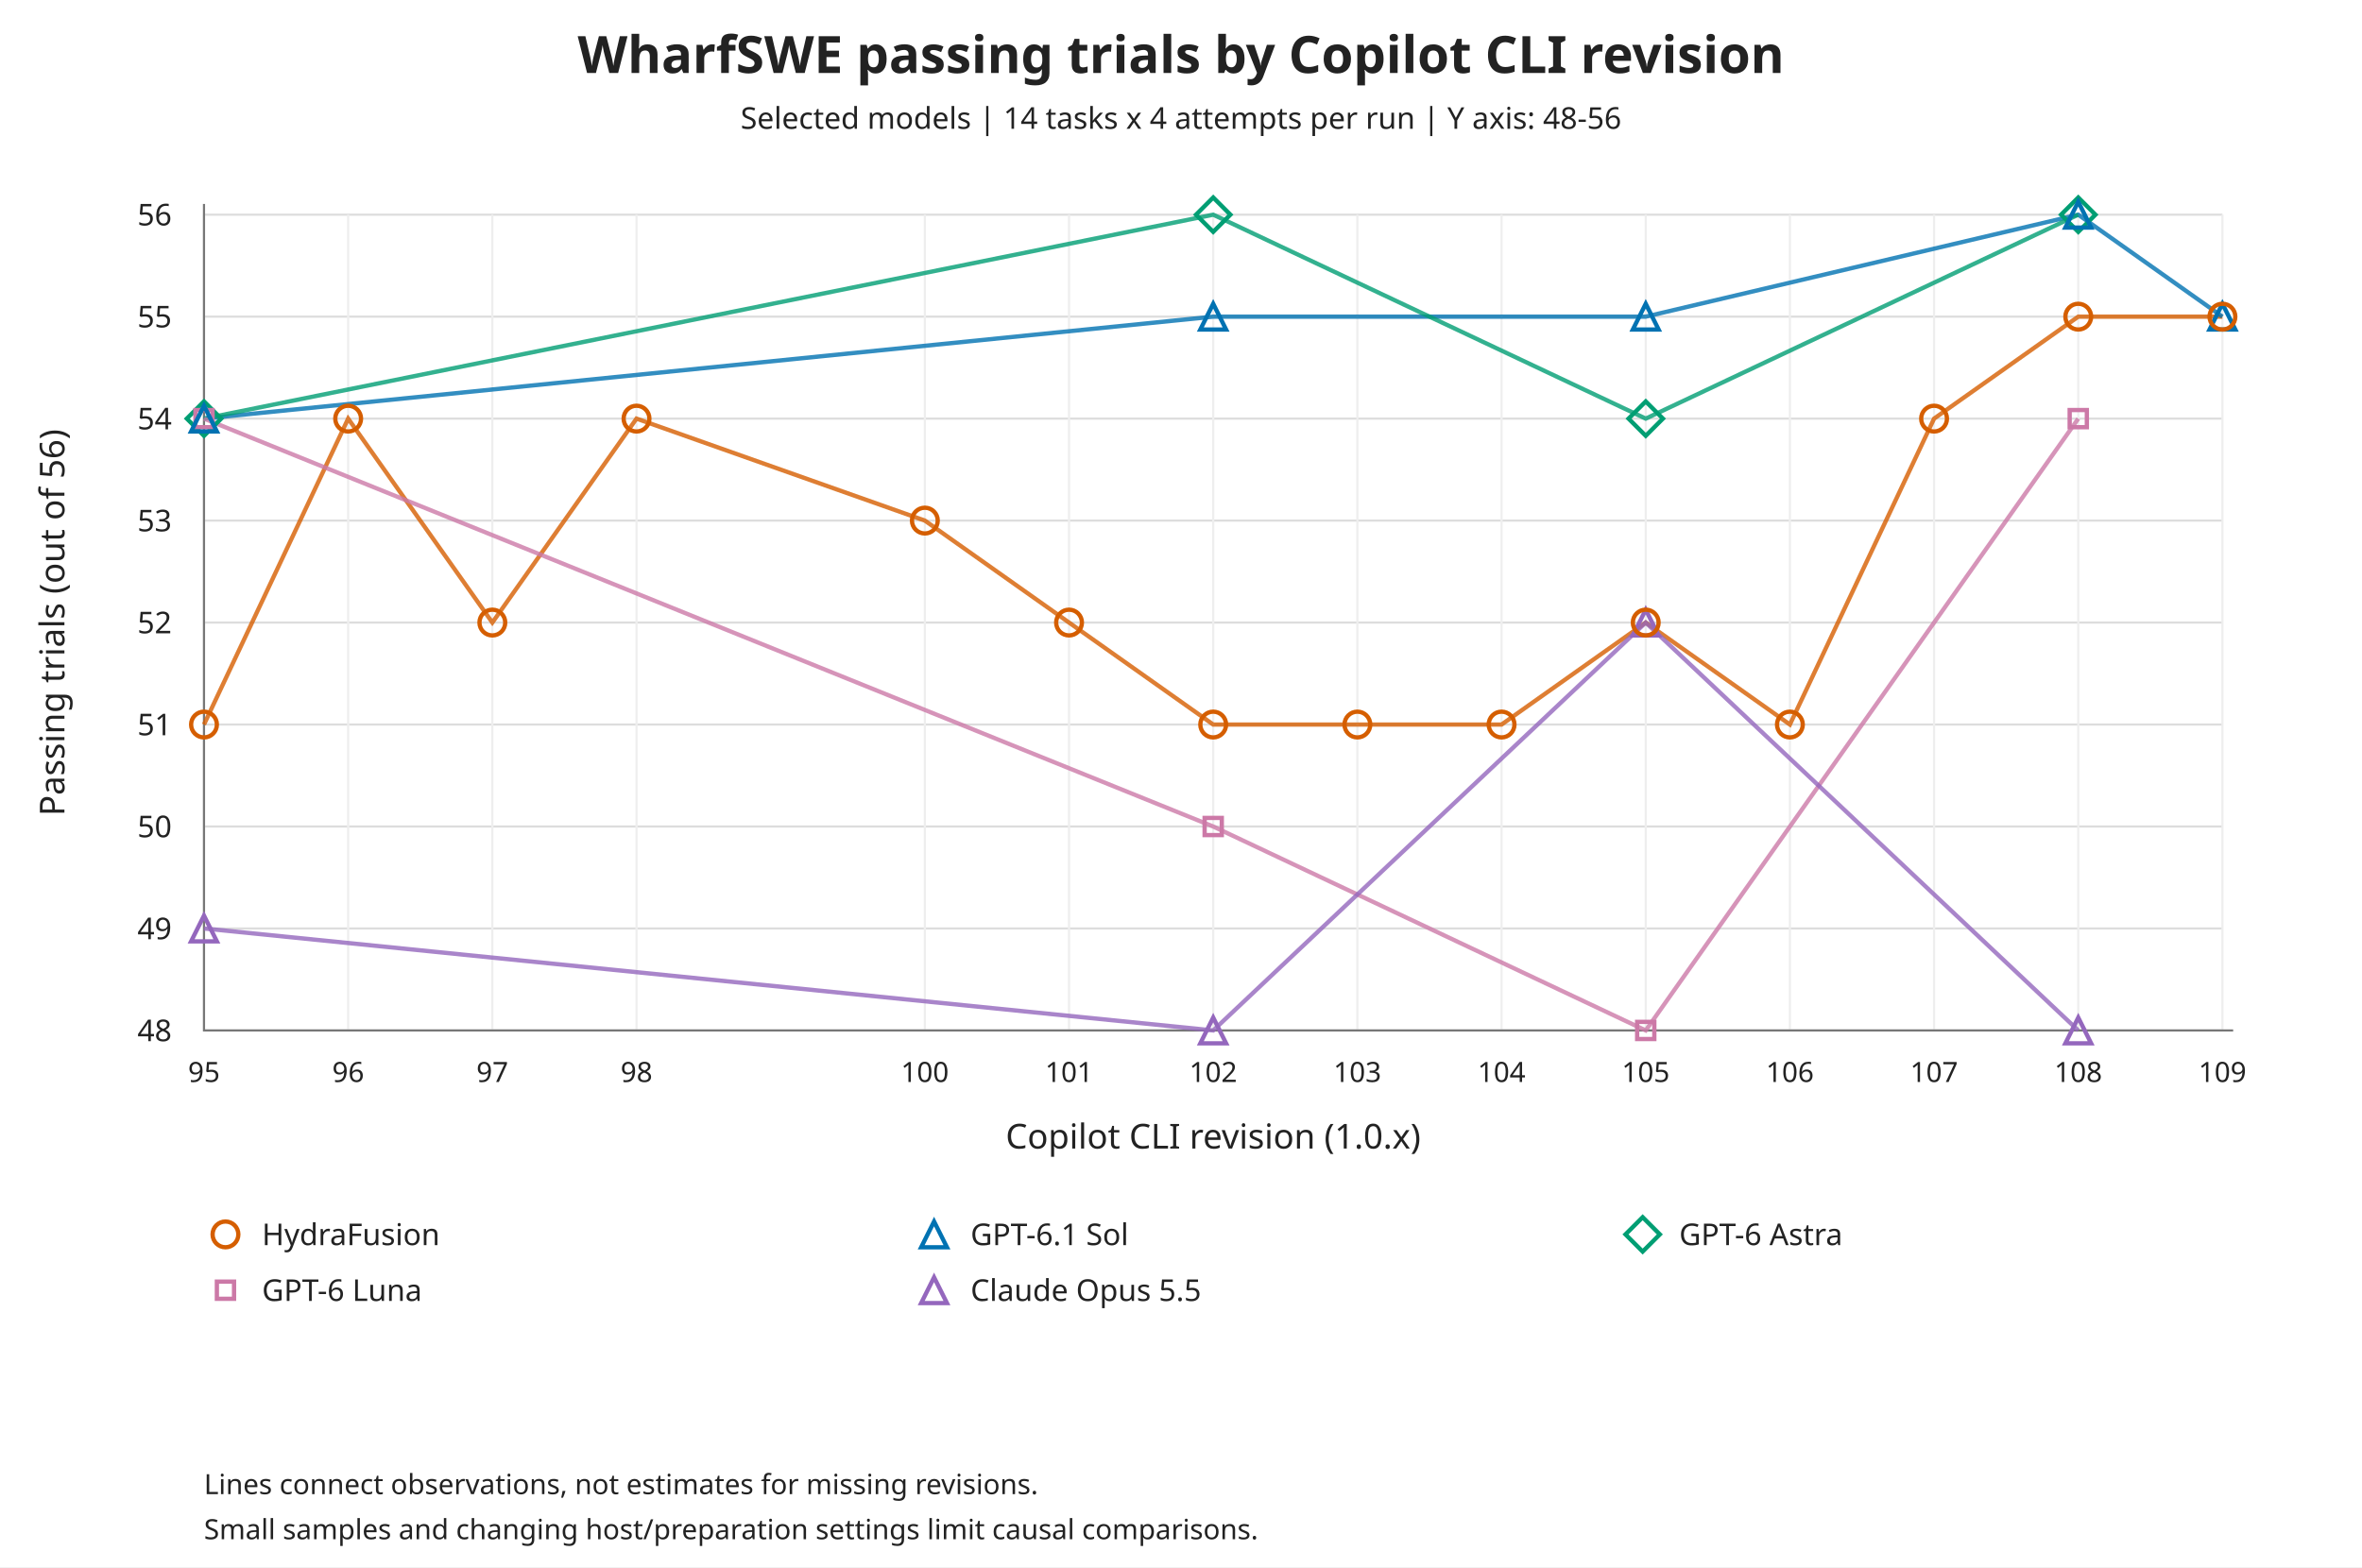
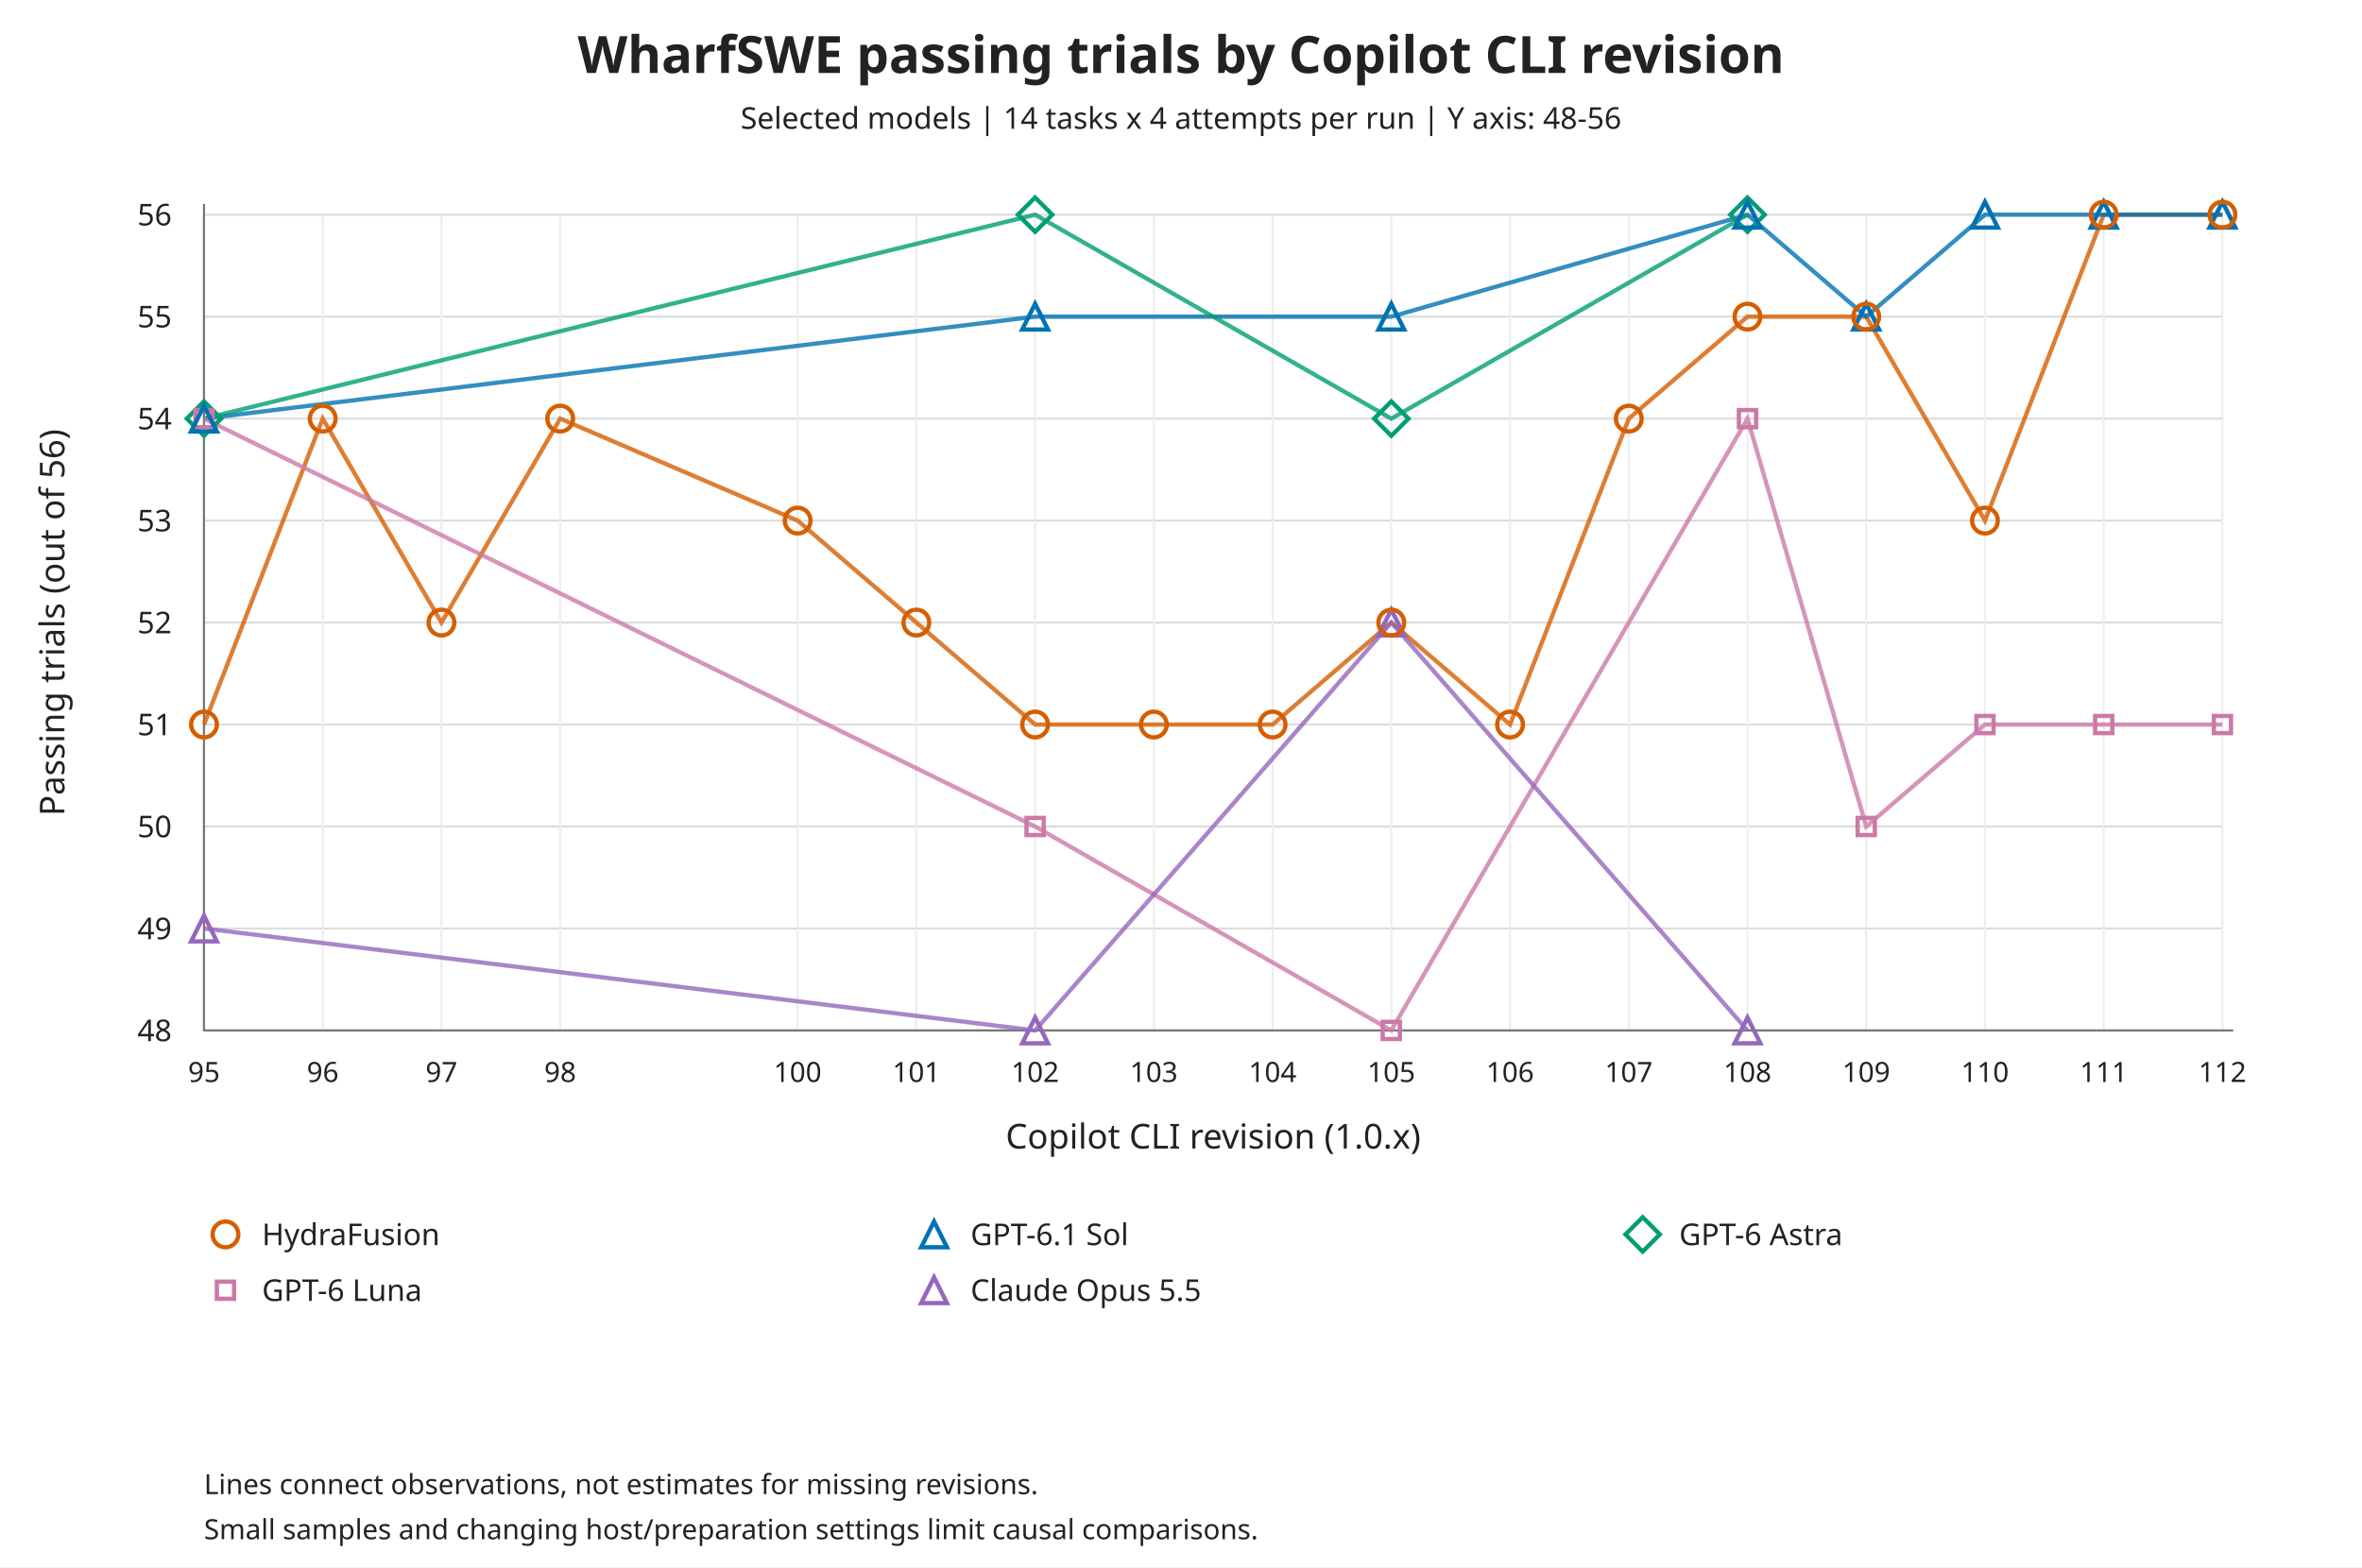
<svg xmlns="http://www.w3.org/2000/svg" width="1100" height="730" viewBox="0 0 1100 730" role="img" aria-labelledby="title description">
  <rect width="1100" height="730" fill="white" />
  <g font-family="sans-serif" fill="#222222">
    <text x="550" y="34" text-anchor="middle" font-size="24" font-weight="bold">WharfSWE passing trials by Copilot CLI revision</text>
    <text x="550" y="60" text-anchor="middle" font-size="14">Selected models | 14 tasks x 4 attempts per run | Y axis: 48-56</text>
    <path d="M95 480.00H1035" stroke="#dddddd" />
    <text x="80" y="485.00" text-anchor="end" font-size="14">48</text>
    <path d="M95 432.50H1035" stroke="#dddddd" />
    <text x="80" y="437.50" text-anchor="end" font-size="14">49</text>
    <path d="M95 385.00H1035" stroke="#dddddd" />
    <text x="80" y="390.00" text-anchor="end" font-size="14">50</text>
    <path d="M95 337.50H1035" stroke="#dddddd" />
    <text x="80" y="342.50" text-anchor="end" font-size="14">51</text>
    <path d="M95 290.00H1035" stroke="#dddddd" />
    <text x="80" y="295.00" text-anchor="end" font-size="14">52</text>
    <path d="M95 242.50H1035" stroke="#dddddd" />
    <text x="80" y="247.50" text-anchor="end" font-size="14">53</text>
    <path d="M95 195.00H1035" stroke="#dddddd" />
    <text x="80" y="200.00" text-anchor="end" font-size="14">54</text>
    <path d="M95 147.50H1035" stroke="#dddddd" />
    <text x="80" y="152.50" text-anchor="end" font-size="14">55</text>
    <path d="M95 100.00H1035" stroke="#dddddd" />
    <text x="80" y="105.00" text-anchor="end" font-size="14">56</text>
    <path d="M95.00 100V480" stroke="#eeeeee" />
    <text x="95.00" y="504" text-anchor="middle" font-size="13">95</text>
-     <path d="M162.14 100V480" stroke="#eeeeee" />
-     <text x="162.14" y="504" text-anchor="middle" font-size="13">96</text>
-     <path d="M229.29 100V480" stroke="#eeeeee" />
-     <text x="229.29" y="504" text-anchor="middle" font-size="13">97</text>
-     <path d="M296.43 100V480" stroke="#eeeeee" />
-     <text x="296.43" y="504" text-anchor="middle" font-size="13">98</text>
-     <path d="M430.71 100V480" stroke="#eeeeee" />
-     <text x="430.71" y="504" text-anchor="middle" font-size="13">100</text>
-     <path d="M497.86 100V480" stroke="#eeeeee" />
-     <text x="497.86" y="504" text-anchor="middle" font-size="13">101</text>
-     <path d="M565.00 100V480" stroke="#eeeeee" />
-     <text x="565.00" y="504" text-anchor="middle" font-size="13">102</text>
-     <path d="M632.14 100V480" stroke="#eeeeee" />
-     <text x="632.14" y="504" text-anchor="middle" font-size="13">103</text>
-     <path d="M699.29 100V480" stroke="#eeeeee" />
-     <text x="699.29" y="504" text-anchor="middle" font-size="13">104</text>
-     <path d="M766.43 100V480" stroke="#eeeeee" />
-     <text x="766.43" y="504" text-anchor="middle" font-size="13">105</text>
-     <path d="M833.57 100V480" stroke="#eeeeee" />
-     <text x="833.57" y="504" text-anchor="middle" font-size="13">106</text>
-     <path d="M900.71 100V480" stroke="#eeeeee" />
-     <text x="900.71" y="504" text-anchor="middle" font-size="13">107</text>
-     <path d="M967.86 100V480" stroke="#eeeeee" />
-     <text x="967.86" y="504" text-anchor="middle" font-size="13">108</text>
+     <path d="M150.29 100V480" stroke="#eeeeee" />
+     <text x="150.29" y="504" text-anchor="middle" font-size="13">96</text>
+     <path d="M205.59 100V480" stroke="#eeeeee" />
+     <text x="205.59" y="504" text-anchor="middle" font-size="13">97</text>
+     <path d="M260.88 100V480" stroke="#eeeeee" />
+     <text x="260.88" y="504" text-anchor="middle" font-size="13">98</text>
+     <path d="M371.47 100V480" stroke="#eeeeee" />
+     <text x="371.47" y="504" text-anchor="middle" font-size="13">100</text>
+     <path d="M426.76 100V480" stroke="#eeeeee" />
+     <text x="426.76" y="504" text-anchor="middle" font-size="13">101</text>
+     <path d="M482.06 100V480" stroke="#eeeeee" />
+     <text x="482.06" y="504" text-anchor="middle" font-size="13">102</text>
+     <path d="M537.35 100V480" stroke="#eeeeee" />
+     <text x="537.35" y="504" text-anchor="middle" font-size="13">103</text>
+     <path d="M592.65 100V480" stroke="#eeeeee" />
+     <text x="592.65" y="504" text-anchor="middle" font-size="13">104</text>
+     <path d="M647.94 100V480" stroke="#eeeeee" />
+     <text x="647.94" y="504" text-anchor="middle" font-size="13">105</text>
+     <path d="M703.24 100V480" stroke="#eeeeee" />
+     <text x="703.24" y="504" text-anchor="middle" font-size="13">106</text>
+     <path d="M758.53 100V480" stroke="#eeeeee" />
+     <text x="758.53" y="504" text-anchor="middle" font-size="13">107</text>
+     <path d="M813.82 100V480" stroke="#eeeeee" />
+     <text x="813.82" y="504" text-anchor="middle" font-size="13">108</text>
+     <path d="M869.12 100V480" stroke="#eeeeee" />
+     <text x="869.12" y="504" text-anchor="middle" font-size="13">109</text>
+     <path d="M924.41 100V480" stroke="#eeeeee" />
+     <text x="924.41" y="504" text-anchor="middle" font-size="13">110</text>
+     <path d="M979.71 100V480" stroke="#eeeeee" />
+     <text x="979.71" y="504" text-anchor="middle" font-size="13">111</text>
    <path d="M1035.00 100V480" stroke="#eeeeee" />
-     <text x="1035.00" y="504" text-anchor="middle" font-size="13">109</text>
+     <text x="1035.00" y="504" text-anchor="middle" font-size="13">112</text>
    <path d="M95 95V480H1040" fill="none" stroke="#777777" />
    <text x="565" y="535" text-anchor="middle" font-size="16">Copilot CLI revision (1.0.x)</text>
    <text transform="translate(30 290) rotate(-90)" text-anchor="middle" font-size="16">Passing trials (out of 56)</text>
-     <polyline data-model="hydrafusion" points="95.00,337.50 162.14,195.00 229.29,290.00 296.43,195.00 430.71,242.50 497.86,290.00 565.00,337.50 632.14,337.50 699.29,337.50 766.43,290.00 833.57,337.50 900.71,195.00 967.86,147.50 1035.00,147.50" fill="none" stroke="#d55e00" stroke-width="2" stroke-opacity="0.8" />
-     <polyline data-model="gpt-6.1-sol" points="95.00,195.00 565.00,147.50 766.43,147.50 967.86,100.00 1035.00,147.50" fill="none" stroke="#0072b2" stroke-width="2" stroke-opacity="0.8" />
-     <polyline data-model="gpt-6-astra" points="95.00,195.00 565.00,100.00 766.43,195.00 967.86,100.00" fill="none" stroke="#009e73" stroke-width="2" stroke-opacity="0.8" />
-     <polyline data-model="gpt-6-luna" points="95.00,195.00 565.00,385.00 766.43,480.00 967.86,195.00" fill="none" stroke="#cc79a7" stroke-width="2" stroke-opacity="0.8" />
-     <polyline data-model="claude-opus-5.5" points="95.00,432.50 565.00,480.00 766.43,290.00 967.86,480.00" fill="none" stroke="#9467bd" stroke-width="2" stroke-opacity="0.8" />
-     <g data-arm="copilot-claude-opus-5.5-default-1.0.102" data-revision="102" data-passes="48" data-trials="56" data-metric="passes" data-value="48" data-costed-trials="56" transform="translate(565.00 480.00)">
-       <polygon points="0,-6 6,6 -6,6" fill="none" stroke="#9467bd" stroke-width="2" />
-     </g>
-     <g data-arm="copilot-claude-opus-5.5-default-1.0.105" data-revision="105" data-passes="52" data-trials="56" data-metric="passes" data-value="52" data-costed-trials="56" transform="translate(766.43 290.00)">
-       <polygon points="0,-6 6,6 -6,6" fill="none" stroke="#9467bd" stroke-width="2" />
-     </g>
-     <g data-arm="copilot-claude-opus-5.5-default-1.0.108" data-revision="108" data-passes="48" data-trials="56" data-metric="passes" data-value="48" data-costed-trials="56" transform="translate(967.86 480.00)">
+     <polyline data-model="hydrafusion" points="95.00,337.50 150.29,195.00 205.59,290.00 260.88,195.00 371.47,242.50 426.76,290.00 482.06,337.50 537.35,337.50 592.65,337.50 647.94,290.00 703.24,337.50 758.53,195.00 813.82,147.50 869.12,147.50 924.41,242.50 979.71,100.00 1035.00,100.00" fill="none" stroke="#d55e00" stroke-width="2" stroke-opacity="0.8" />
+     <polyline data-model="gpt-6.1-sol" points="95.00,195.00 482.06,147.50 647.94,147.50 813.82,100.00 869.12,147.50 924.41,100.00 979.71,100.00 1035.00,100.00" fill="none" stroke="#0072b2" stroke-width="2" stroke-opacity="0.8" />
+     <polyline data-model="gpt-6-astra" points="95.00,195.00 482.06,100.00 647.94,195.00 813.82,100.00" fill="none" stroke="#009e73" stroke-width="2" stroke-opacity="0.8" />
+     <polyline data-model="gpt-6-luna" points="95.00,195.00 482.06,385.00 647.94,480.00 813.82,195.00 869.12,385.00 924.41,337.50 979.71,337.50 1035.00,337.50" fill="none" stroke="#cc79a7" stroke-width="2" stroke-opacity="0.8" />
+     <polyline data-model="claude-opus-5.5" points="95.00,432.50 482.06,480.00 647.94,290.00 813.82,480.00" fill="none" stroke="#9467bd" stroke-width="2" stroke-opacity="0.8" />
+     <g data-arm="copilot-claude-opus-5.5-default-1.0.102" data-revision="102" data-passes="48" data-trials="56" data-metric="passes" data-value="48" data-costed-trials="56" transform="translate(482.06 480.00)">
+       <polygon points="0,-6 6,6 -6,6" fill="none" stroke="#9467bd" stroke-width="2" />
+     </g>
+     <g data-arm="copilot-claude-opus-5.5-default-1.0.105" data-revision="105" data-passes="52" data-trials="56" data-metric="passes" data-value="52" data-costed-trials="56" transform="translate(647.94 290.00)">
+       <polygon points="0,-6 6,6 -6,6" fill="none" stroke="#9467bd" stroke-width="2" />
+     </g>
+     <g data-arm="copilot-claude-opus-5.5-default-1.0.108" data-revision="108" data-passes="48" data-trials="56" data-metric="passes" data-value="48" data-costed-trials="56" transform="translate(813.82 480.00)">
      <polygon points="0,-6 6,6 -6,6" fill="none" stroke="#9467bd" stroke-width="2" />
    </g>
    <g data-arm="copilot-claude-opus-5.5-default-1.0.95" data-revision="95" data-passes="49" data-trials="56" data-metric="passes" data-value="49" data-costed-trials="56" transform="translate(95.00 432.50)">
      <polygon points="0,-6 6,6 -6,6" fill="none" stroke="#9467bd" stroke-width="2" />
    </g>
-     <g data-arm="copilot-gpt-6-astra-default-1.0.102" data-revision="102" data-passes="56" data-trials="56" data-metric="passes" data-value="56" data-costed-trials="56" transform="translate(565.00 100.00)">
-       <polygon points="0,-8 8,0 0,8 -8,0" fill="none" stroke="#009e73" stroke-width="2" />
-     </g>
-     <g data-arm="copilot-gpt-6-astra-default-1.0.105" data-revision="105" data-passes="54" data-trials="56" data-metric="passes" data-value="54" data-costed-trials="56" transform="translate(766.43 195.00)">
-       <polygon points="0,-8 8,0 0,8 -8,0" fill="none" stroke="#009e73" stroke-width="2" />
-     </g>
-     <g data-arm="copilot-gpt-6-astra-default-1.0.108" data-revision="108" data-passes="56" data-trials="56" data-metric="passes" data-value="56" data-costed-trials="56" transform="translate(967.86 100.00)">
+     <g data-arm="copilot-gpt-6-astra-default-1.0.102" data-revision="102" data-passes="56" data-trials="56" data-metric="passes" data-value="56" data-costed-trials="56" transform="translate(482.06 100.00)">
+       <polygon points="0,-8 8,0 0,8 -8,0" fill="none" stroke="#009e73" stroke-width="2" />
+     </g>
+     <g data-arm="copilot-gpt-6-astra-default-1.0.105" data-revision="105" data-passes="54" data-trials="56" data-metric="passes" data-value="54" data-costed-trials="56" transform="translate(647.94 195.00)">
+       <polygon points="0,-8 8,0 0,8 -8,0" fill="none" stroke="#009e73" stroke-width="2" />
+     </g>
+     <g data-arm="copilot-gpt-6-astra-default-1.0.108" data-revision="108" data-passes="56" data-trials="56" data-metric="passes" data-value="56" data-costed-trials="56" transform="translate(813.82 100.00)">
      <polygon points="0,-8 8,0 0,8 -8,0" fill="none" stroke="#009e73" stroke-width="2" />
    </g>
    <g data-arm="copilot-gpt-6-astra-default-1.0.95" data-revision="95" data-passes="54" data-trials="56" data-metric="passes" data-value="54" data-costed-trials="56" transform="translate(95.00 195.00)">
      <polygon points="0,-8 8,0 0,8 -8,0" fill="none" stroke="#009e73" stroke-width="2" />
    </g>
-     <g data-arm="copilot-gpt-6-luna-default-1.0.102" data-revision="102" data-passes="50" data-trials="56" data-metric="passes" data-value="50" data-costed-trials="56" transform="translate(565.00 385.00)">
-       <rect x="-4" y="-4" width="8" height="8" fill="none" stroke="#cc79a7" stroke-width="2" />
-     </g>
-     <g data-arm="copilot-gpt-6-luna-default-1.0.105" data-revision="105" data-passes="48" data-trials="56" data-metric="passes" data-value="48" data-costed-trials="56" transform="translate(766.43 480.00)">
-       <rect x="-4" y="-4" width="8" height="8" fill="none" stroke="#cc79a7" stroke-width="2" />
-     </g>
-     <g data-arm="copilot-gpt-6-luna-default-1.0.108" data-revision="108" data-passes="54" data-trials="56" data-metric="passes" data-value="54" data-costed-trials="56" transform="translate(967.86 195.00)">
+     <g data-arm="copilot-gpt-6-luna-default-1.0.102" data-revision="102" data-passes="50" data-trials="56" data-metric="passes" data-value="50" data-costed-trials="56" transform="translate(482.06 385.00)">
+       <rect x="-4" y="-4" width="8" height="8" fill="none" stroke="#cc79a7" stroke-width="2" />
+     </g>
+     <g data-arm="copilot-gpt-6-luna-default-1.0.105" data-revision="105" data-passes="48" data-trials="56" data-metric="passes" data-value="48" data-costed-trials="56" transform="translate(647.94 480.00)">
+       <rect x="-4" y="-4" width="8" height="8" fill="none" stroke="#cc79a7" stroke-width="2" />
+     </g>
+     <g data-arm="copilot-gpt-6-luna-default-1.0.108" data-revision="108" data-passes="54" data-trials="56" data-metric="passes" data-value="54" data-costed-trials="56" transform="translate(813.82 195.00)">
+       <rect x="-4" y="-4" width="8" height="8" fill="none" stroke="#cc79a7" stroke-width="2" />
+     </g>
+     <g data-arm="copilot-gpt-6-luna-default-1.0.109" data-revision="109" data-passes="50" data-trials="56" data-metric="passes" data-value="50" data-costed-trials="56" transform="translate(869.12 385.00)">
+       <rect x="-4" y="-4" width="8" height="8" fill="none" stroke="#cc79a7" stroke-width="2" />
+     </g>
+     <g data-arm="copilot-gpt-6-luna-default-1.0.110" data-revision="110" data-passes="51" data-trials="56" data-metric="passes" data-value="51" data-costed-trials="56" transform="translate(924.41 337.50)">
+       <rect x="-4" y="-4" width="8" height="8" fill="none" stroke="#cc79a7" stroke-width="2" />
+     </g>
+     <g data-arm="copilot-gpt-6-luna-default-1.0.111" data-revision="111" data-passes="51" data-trials="56" data-metric="passes" data-value="51" data-costed-trials="56" transform="translate(979.71 337.50)">
+       <rect x="-4" y="-4" width="8" height="8" fill="none" stroke="#cc79a7" stroke-width="2" />
+     </g>
+     <g data-arm="copilot-gpt-6-luna-default-1.0.112" data-revision="112" data-passes="51" data-trials="56" data-metric="passes" data-value="51" data-costed-trials="56" transform="translate(1035.00 337.50)">
      <rect x="-4" y="-4" width="8" height="8" fill="none" stroke="#cc79a7" stroke-width="2" />
    </g>
    <g data-arm="copilot-gpt-6-luna-default-1.0.95" data-revision="95" data-passes="54" data-trials="56" data-metric="passes" data-value="54" data-costed-trials="56" transform="translate(95.00 195.00)">
      <rect x="-4" y="-4" width="8" height="8" fill="none" stroke="#cc79a7" stroke-width="2" />
    </g>
-     <g data-arm="copilot-gpt-6.1-sol-default-1.0.102" data-revision="102" data-passes="55" data-trials="56" data-metric="passes" data-value="55" data-costed-trials="56" transform="translate(565.00 147.50)">
-       <polygon points="0,-6 6,6 -6,6" fill="none" stroke="#0072b2" stroke-width="2" />
-     </g>
-     <g data-arm="copilot-gpt-6.1-sol-default-1.0.105" data-revision="105" data-passes="55" data-trials="56" data-metric="passes" data-value="55" data-costed-trials="56" transform="translate(766.43 147.50)">
-       <polygon points="0,-6 6,6 -6,6" fill="none" stroke="#0072b2" stroke-width="2" />
-     </g>
-     <g data-arm="copilot-gpt-6.1-sol-default-1.0.108" data-revision="108" data-passes="56" data-trials="56" data-metric="passes" data-value="56" data-costed-trials="56" transform="translate(967.86 100.00)">
-       <polygon points="0,-6 6,6 -6,6" fill="none" stroke="#0072b2" stroke-width="2" />
-     </g>
-     <g data-arm="copilot-gpt-6.1-sol-default-1.0.109" data-revision="109" data-passes="55" data-trials="56" data-metric="passes" data-value="55" data-costed-trials="56" transform="translate(1035.00 147.50)">
+     <g data-arm="copilot-gpt-6.1-sol-default-1.0.102" data-revision="102" data-passes="55" data-trials="56" data-metric="passes" data-value="55" data-costed-trials="56" transform="translate(482.06 147.50)">
+       <polygon points="0,-6 6,6 -6,6" fill="none" stroke="#0072b2" stroke-width="2" />
+     </g>
+     <g data-arm="copilot-gpt-6.1-sol-default-1.0.105" data-revision="105" data-passes="55" data-trials="56" data-metric="passes" data-value="55" data-costed-trials="56" transform="translate(647.94 147.50)">
+       <polygon points="0,-6 6,6 -6,6" fill="none" stroke="#0072b2" stroke-width="2" />
+     </g>
+     <g data-arm="copilot-gpt-6.1-sol-default-1.0.108" data-revision="108" data-passes="56" data-trials="56" data-metric="passes" data-value="56" data-costed-trials="56" transform="translate(813.82 100.00)">
+       <polygon points="0,-6 6,6 -6,6" fill="none" stroke="#0072b2" stroke-width="2" />
+     </g>
+     <g data-arm="copilot-gpt-6.1-sol-default-1.0.109" data-revision="109" data-passes="55" data-trials="56" data-metric="passes" data-value="55" data-costed-trials="56" transform="translate(869.12 147.50)">
+       <polygon points="0,-6 6,6 -6,6" fill="none" stroke="#0072b2" stroke-width="2" />
+     </g>
+     <g data-arm="copilot-gpt-6.1-sol-default-1.0.110" data-revision="110" data-passes="56" data-trials="56" data-metric="passes" data-value="56" data-costed-trials="56" transform="translate(924.41 100.00)">
+       <polygon points="0,-6 6,6 -6,6" fill="none" stroke="#0072b2" stroke-width="2" />
+     </g>
+     <g data-arm="copilot-gpt-6.1-sol-default-1.0.111" data-revision="111" data-passes="56" data-trials="56" data-metric="passes" data-value="56" data-costed-trials="56" transform="translate(979.71 100.00)">
+       <polygon points="0,-6 6,6 -6,6" fill="none" stroke="#0072b2" stroke-width="2" />
+     </g>
+     <g data-arm="copilot-gpt-6.1-sol-default-1.0.112" data-revision="112" data-passes="56" data-trials="56" data-metric="passes" data-value="56" data-costed-trials="56" transform="translate(1035.00 100.00)">
      <polygon points="0,-6 6,6 -6,6" fill="none" stroke="#0072b2" stroke-width="2" />
    </g>
    <g data-arm="copilot-gpt-6.1-sol-default-1.0.95" data-revision="95" data-passes="54" data-trials="56" data-metric="passes" data-value="54" data-costed-trials="56" transform="translate(95.00 195.00)">
      <polygon points="0,-6 6,6 -6,6" fill="none" stroke="#0072b2" stroke-width="2" />
    </g>
-     <g data-arm="copilot-hydrafusion-default-1.0.100" data-revision="100" data-passes="53" data-trials="56" data-metric="passes" data-value="53" data-costed-trials="56" transform="translate(430.71 242.50)">
-       <circle r="6" fill="none" stroke="#d55e00" stroke-width="2" />
-     </g>
-     <g data-arm="copilot-hydrafusion-default-1.0.101" data-revision="101" data-passes="52" data-trials="56" data-metric="passes" data-value="52" data-costed-trials="56" transform="translate(497.86 290.00)">
-       <circle r="6" fill="none" stroke="#d55e00" stroke-width="2" />
-     </g>
-     <g data-arm="copilot-hydrafusion-default-1.0.102" data-revision="102" data-passes="51" data-trials="56" data-metric="passes" data-value="51" data-costed-trials="56" transform="translate(565.00 337.50)">
-       <circle r="6" fill="none" stroke="#d55e00" stroke-width="2" />
-     </g>
-     <g data-arm="copilot-hydrafusion-default-1.0.103" data-revision="103" data-passes="51" data-trials="56" data-metric="passes" data-value="51" data-costed-trials="56" transform="translate(632.14 337.50)">
-       <circle r="6" fill="none" stroke="#d55e00" stroke-width="2" />
-     </g>
-     <g data-arm="copilot-hydrafusion-default-1.0.104" data-revision="104" data-passes="51" data-trials="56" data-metric="passes" data-value="51" data-costed-trials="56" transform="translate(699.29 337.50)">
-       <circle r="6" fill="none" stroke="#d55e00" stroke-width="2" />
-     </g>
-     <g data-arm="copilot-hydrafusion-default-1.0.105" data-revision="105" data-passes="52" data-trials="56" data-metric="passes" data-value="52" data-costed-trials="56" transform="translate(766.43 290.00)">
-       <circle r="6" fill="none" stroke="#d55e00" stroke-width="2" />
-     </g>
-     <g data-arm="copilot-hydrafusion-default-1.0.106" data-revision="106" data-passes="51" data-trials="56" data-metric="passes" data-value="51" data-costed-trials="56" transform="translate(833.57 337.50)">
-       <circle r="6" fill="none" stroke="#d55e00" stroke-width="2" />
-     </g>
-     <g data-arm="copilot-hydrafusion-default-1.0.107" data-revision="107" data-passes="54" data-trials="56" data-metric="passes" data-value="54" data-costed-trials="56" transform="translate(900.71 195.00)">
-       <circle r="6" fill="none" stroke="#d55e00" stroke-width="2" />
-     </g>
-     <g data-arm="copilot-hydrafusion-default-1.0.108" data-revision="108" data-passes="55" data-trials="56" data-metric="passes" data-value="55" data-costed-trials="56" transform="translate(967.86 147.50)">
-       <circle r="6" fill="none" stroke="#d55e00" stroke-width="2" />
-     </g>
-     <g data-arm="copilot-hydrafusion-default-1.0.109" data-revision="109" data-passes="55" data-trials="56" data-metric="passes" data-value="55" data-costed-trials="56" transform="translate(1035.00 147.50)">
+     <g data-arm="copilot-hydrafusion-default-1.0.100" data-revision="100" data-passes="53" data-trials="56" data-metric="passes" data-value="53" data-costed-trials="56" transform="translate(371.47 242.50)">
+       <circle r="6" fill="none" stroke="#d55e00" stroke-width="2" />
+     </g>
+     <g data-arm="copilot-hydrafusion-default-1.0.101" data-revision="101" data-passes="52" data-trials="56" data-metric="passes" data-value="52" data-costed-trials="56" transform="translate(426.76 290.00)">
+       <circle r="6" fill="none" stroke="#d55e00" stroke-width="2" />
+     </g>
+     <g data-arm="copilot-hydrafusion-default-1.0.102" data-revision="102" data-passes="51" data-trials="56" data-metric="passes" data-value="51" data-costed-trials="56" transform="translate(482.06 337.50)">
+       <circle r="6" fill="none" stroke="#d55e00" stroke-width="2" />
+     </g>
+     <g data-arm="copilot-hydrafusion-default-1.0.103" data-revision="103" data-passes="51" data-trials="56" data-metric="passes" data-value="51" data-costed-trials="56" transform="translate(537.35 337.50)">
+       <circle r="6" fill="none" stroke="#d55e00" stroke-width="2" />
+     </g>
+     <g data-arm="copilot-hydrafusion-default-1.0.104" data-revision="104" data-passes="51" data-trials="56" data-metric="passes" data-value="51" data-costed-trials="56" transform="translate(592.65 337.50)">
+       <circle r="6" fill="none" stroke="#d55e00" stroke-width="2" />
+     </g>
+     <g data-arm="copilot-hydrafusion-default-1.0.105" data-revision="105" data-passes="52" data-trials="56" data-metric="passes" data-value="52" data-costed-trials="56" transform="translate(647.94 290.00)">
+       <circle r="6" fill="none" stroke="#d55e00" stroke-width="2" />
+     </g>
+     <g data-arm="copilot-hydrafusion-default-1.0.106" data-revision="106" data-passes="51" data-trials="56" data-metric="passes" data-value="51" data-costed-trials="56" transform="translate(703.24 337.50)">
+       <circle r="6" fill="none" stroke="#d55e00" stroke-width="2" />
+     </g>
+     <g data-arm="copilot-hydrafusion-default-1.0.107" data-revision="107" data-passes="54" data-trials="56" data-metric="passes" data-value="54" data-costed-trials="56" transform="translate(758.53 195.00)">
+       <circle r="6" fill="none" stroke="#d55e00" stroke-width="2" />
+     </g>
+     <g data-arm="copilot-hydrafusion-default-1.0.108" data-revision="108" data-passes="55" data-trials="56" data-metric="passes" data-value="55" data-costed-trials="56" transform="translate(813.82 147.50)">
+       <circle r="6" fill="none" stroke="#d55e00" stroke-width="2" />
+     </g>
+     <g data-arm="copilot-hydrafusion-default-1.0.109" data-revision="109" data-passes="55" data-trials="56" data-metric="passes" data-value="55" data-costed-trials="56" transform="translate(869.12 147.50)">
+       <circle r="6" fill="none" stroke="#d55e00" stroke-width="2" />
+     </g>
+     <g data-arm="copilot-hydrafusion-default-1.0.110" data-revision="110" data-passes="53" data-trials="56" data-metric="passes" data-value="53" data-costed-trials="56" transform="translate(924.41 242.50)">
+       <circle r="6" fill="none" stroke="#d55e00" stroke-width="2" />
+     </g>
+     <g data-arm="copilot-hydrafusion-default-1.0.111" data-revision="111" data-passes="56" data-trials="56" data-metric="passes" data-value="56" data-costed-trials="56" transform="translate(979.71 100.00)">
+       <circle r="6" fill="none" stroke="#d55e00" stroke-width="2" />
+     </g>
+     <g data-arm="copilot-hydrafusion-default-1.0.112" data-revision="112" data-passes="56" data-trials="56" data-metric="passes" data-value="56" data-costed-trials="56" transform="translate(1035.00 100.00)">
      <circle r="6" fill="none" stroke="#d55e00" stroke-width="2" />
    </g>
    <g data-arm="copilot-hydrafusion-default-1.0.95" data-revision="95" data-passes="51" data-trials="56" data-metric="passes" data-value="51" data-costed-trials="56" transform="translate(95.00 337.50)">
      <circle r="6" fill="none" stroke="#d55e00" stroke-width="2" />
    </g>
-     <g data-arm="copilot-hydrafusion-default-1.0.96" data-revision="96" data-passes="54" data-trials="56" data-metric="passes" data-value="54" data-costed-trials="56" transform="translate(162.14 195.00)">
-       <circle r="6" fill="none" stroke="#d55e00" stroke-width="2" />
-     </g>
-     <g data-arm="copilot-hydrafusion-default-1.0.97" data-revision="97" data-passes="52" data-trials="56" data-metric="passes" data-value="52" data-costed-trials="56" transform="translate(229.29 290.00)">
-       <circle r="6" fill="none" stroke="#d55e00" stroke-width="2" />
-     </g>
-     <g data-arm="copilot-hydrafusion-default-1.0.98" data-revision="98" data-passes="54" data-trials="56" data-metric="passes" data-value="54" data-costed-trials="56" transform="translate(296.43 195.00)">
+     <g data-arm="copilot-hydrafusion-default-1.0.96" data-revision="96" data-passes="54" data-trials="56" data-metric="passes" data-value="54" data-costed-trials="56" transform="translate(150.29 195.00)">
+       <circle r="6" fill="none" stroke="#d55e00" stroke-width="2" />
+     </g>
+     <g data-arm="copilot-hydrafusion-default-1.0.97" data-revision="97" data-passes="52" data-trials="56" data-metric="passes" data-value="52" data-costed-trials="56" transform="translate(205.59 290.00)">
+       <circle r="6" fill="none" stroke="#d55e00" stroke-width="2" />
+     </g>
+     <g data-arm="copilot-hydrafusion-default-1.0.98" data-revision="98" data-passes="54" data-trials="56" data-metric="passes" data-value="54" data-costed-trials="56" transform="translate(260.88 195.00)">
      <circle r="6" fill="none" stroke="#d55e00" stroke-width="2" />
    </g>
    <g transform="translate(105 575)">
      <circle r="6" fill="none" stroke="#d55e00" stroke-width="2" />
    </g>
    <text x="122" y="580" font-size="14">HydraFusion</text>
    <g transform="translate(435 575)">
      <polygon points="0,-6 6,6 -6,6" fill="none" stroke="#0072b2" stroke-width="2" />
    </g>
    <text x="452" y="580" font-size="14">GPT-6.1 Sol</text>
    <g transform="translate(765 575)">
      <polygon points="0,-8 8,0 0,8 -8,0" fill="none" stroke="#009e73" stroke-width="2" />
    </g>
    <text x="782" y="580" font-size="14">GPT-6 Astra</text>
    <g transform="translate(105 601)">
      <rect x="-4" y="-4" width="8" height="8" fill="none" stroke="#cc79a7" stroke-width="2" />
    </g>
    <text x="122" y="606" font-size="14">GPT-6 Luna</text>
    <g transform="translate(435 601)">
      <polygon points="0,-6 6,6 -6,6" fill="none" stroke="#9467bd" stroke-width="2" />
    </g>
    <text x="452" y="606" font-size="14">Claude Opus 5.5</text>
    <text x="95" y="696" font-size="13">Lines connect observations, not estimates for missing revisions.</text>
    <text x="95" y="717" font-size="13">Small samples and changing host/preparation settings limit causal comparisons.</text>
  </g>
</svg>
